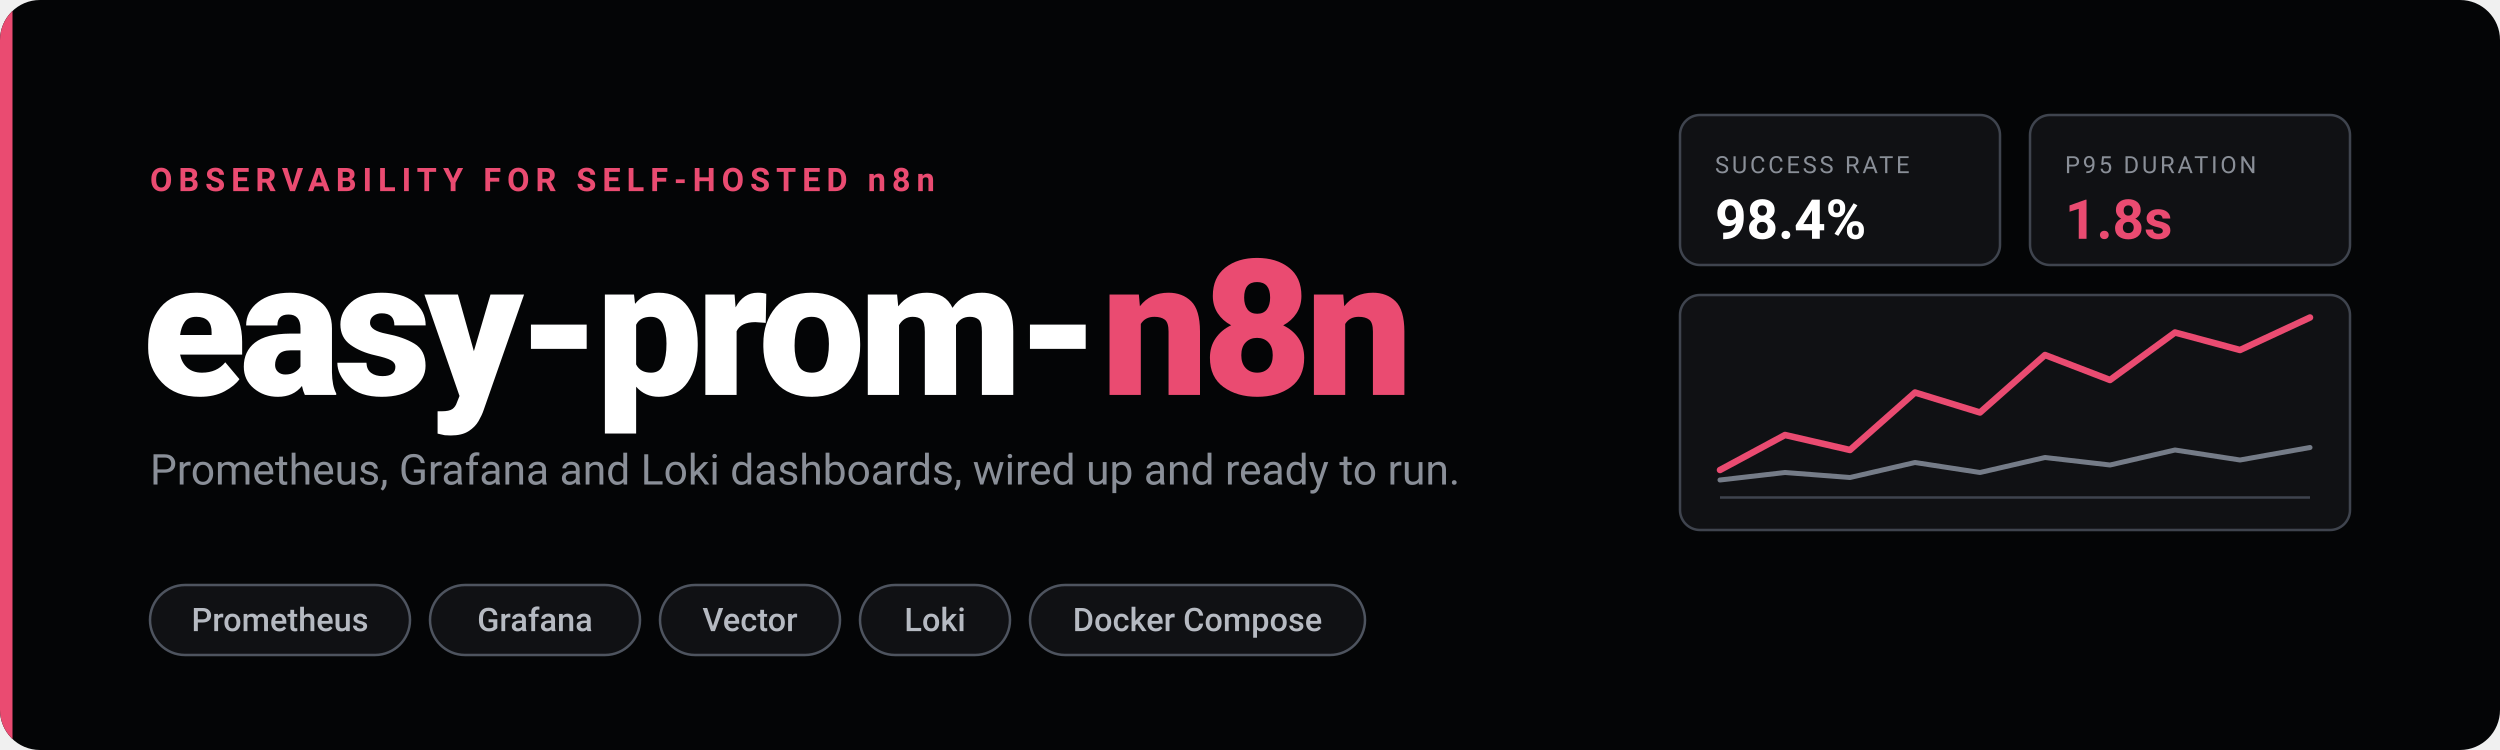
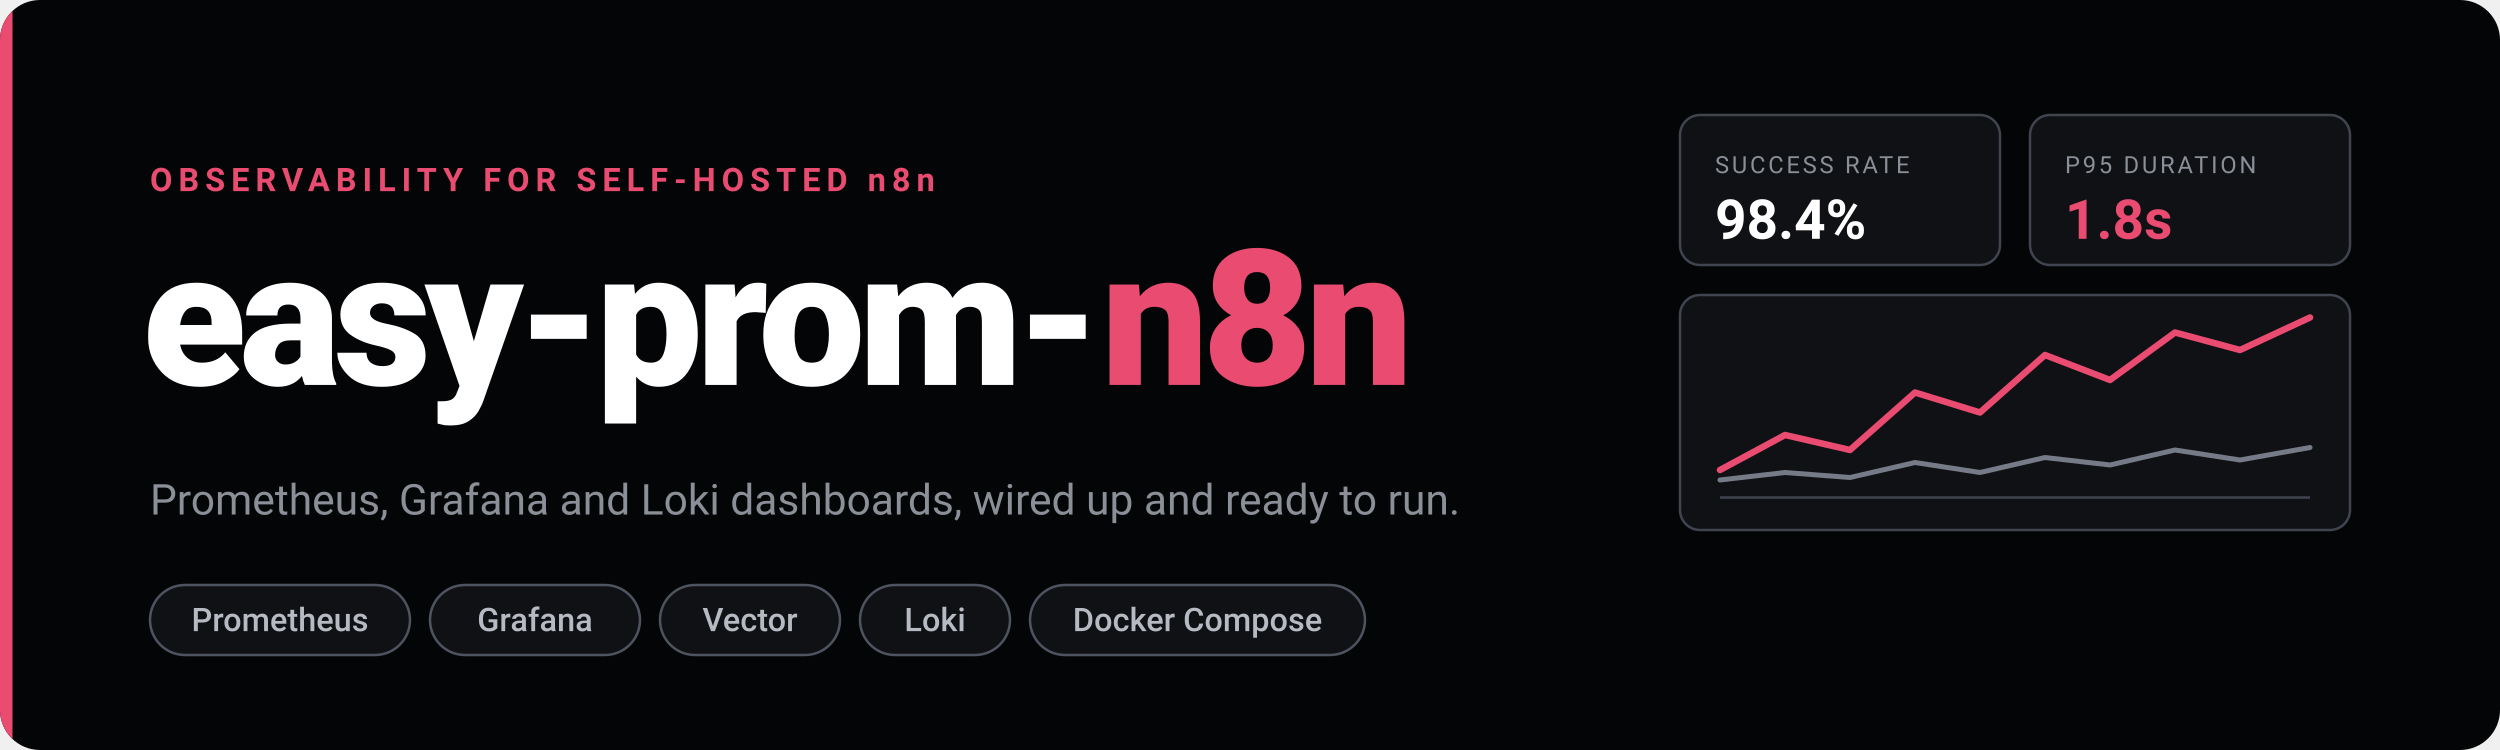
<svg xmlns="http://www.w3.org/2000/svg" width="1000" height="300" viewBox="0 0 1000 300" role="img" aria-labelledby="ti de">
  <style>
text{font-family:system-ui,'Segoe UI',Roboto,Helvetica,Arial,sans-serif;dominant-baseline:central}
.kick{font-size:13px;font-weight:700;letter-spacing:2.4px;fill:#EA4B71}
.word{font-size:76px;font-weight:800;letter-spacing:-2.6px;fill:#FFFFFF}
.accent{fill:#EA4B71}
.desc{font-size:17px;fill:#8A8F98}
.chip{font-size:13px;font-weight:500;fill:#B6BAC2}
</style>
  <defs>
    <clipPath id="card">
      <rect width="1000" height="300" rx="16" />
    </clipPath>
  </defs>
  <g clip-path="url(#card)">
    <rect width="1000" height="300" fill="#040506" />
    <rect x="0" y="0" width="5" height="300" fill="#EA4B71" />
  </g>
  <text class="kick" x="60" y="72">OBSERVABILITY FOR SELF-HOSTED n8n</text>
-   <text class="word" x="57" y="132">easy-prom-<tspan class="accent">n8n</tspan>
+   <text class="word" x="57" y="128">easy-prom-<tspan class="accent">n8n</tspan>
  </text>
-   <text class="desc" x="60" y="188">Prometheus, Grafana and Loki dashboards, wired up and ready to run.</text>
+   <text class="desc" x="60" y="200">Prometheus, Grafana and Loki dashboards, wired up and ready to run.</text>
  <g>
    <rect x="672" y="46" width="128" height="60" rx="8" fill="#101114" stroke="#3F444E" />
    <text x="686" y="66" font-size="9.5" fill="#8A8F98" letter-spacing="1.1">SUCCESS RATE</text>
    <text x="686" y="88" font-size="22" font-weight="700" fill="#FFFFFF">98.4%</text>
    <rect x="812" y="46" width="128" height="60" rx="8" fill="#101114" stroke="#3F444E" />
    <text x="826" y="66" font-size="9.5" fill="#8A8F98" letter-spacing="1.1">P95 DURATION</text>
    <text x="826" y="88" font-size="22" font-weight="700" fill="#EA4B71">1.8s</text>
    <rect x="672" y="118" width="268" height="94" rx="8" fill="#101114" stroke="#3F444E" />
    <line x1="688" y1="199" x2="924" y2="199" stroke="#3F444E" stroke-width="1" />
    <polyline points="688,188 714,174 740,180 766,157 792,165 818,142 844,152 870,133 896,140 924,127" fill="none" stroke="#EA4B71" stroke-width="2.6" stroke-linecap="round" stroke-linejoin="round" />
    <polyline points="688,192 714,189 740,191 766,185 792,189 818,183 844,186 870,180 896,184 924,179" fill="none" stroke="#757C88" stroke-width="2" stroke-linecap="round" stroke-linejoin="round" />
  </g>
  <g>
    <rect x="60" y="234" width="104" height="28" rx="14" fill="#101114" stroke="#4E545F" />
    <text class="chip" x="112" y="248" text-anchor="middle">Prometheus</text>
    <rect x="172" y="234" width="84" height="28" rx="14" fill="#101114" stroke="#4E545F" />
    <text class="chip" x="214" y="248" text-anchor="middle">Grafana</text>
    <rect x="264" y="234" width="72" height="28" rx="14" fill="#101114" stroke="#4E545F" />
    <text class="chip" x="300" y="248" text-anchor="middle">Vector</text>
    <rect x="344" y="234" width="60" height="28" rx="14" fill="#101114" stroke="#4E545F" />
    <text class="chip" x="374" y="248" text-anchor="middle">Loki</text>
    <rect x="412" y="234" width="134" height="28" rx="14" fill="#101114" stroke="#4E545F" />
    <text class="chip" x="479" y="248" text-anchor="middle">Docker Compose</text>
  </g>
</svg>
